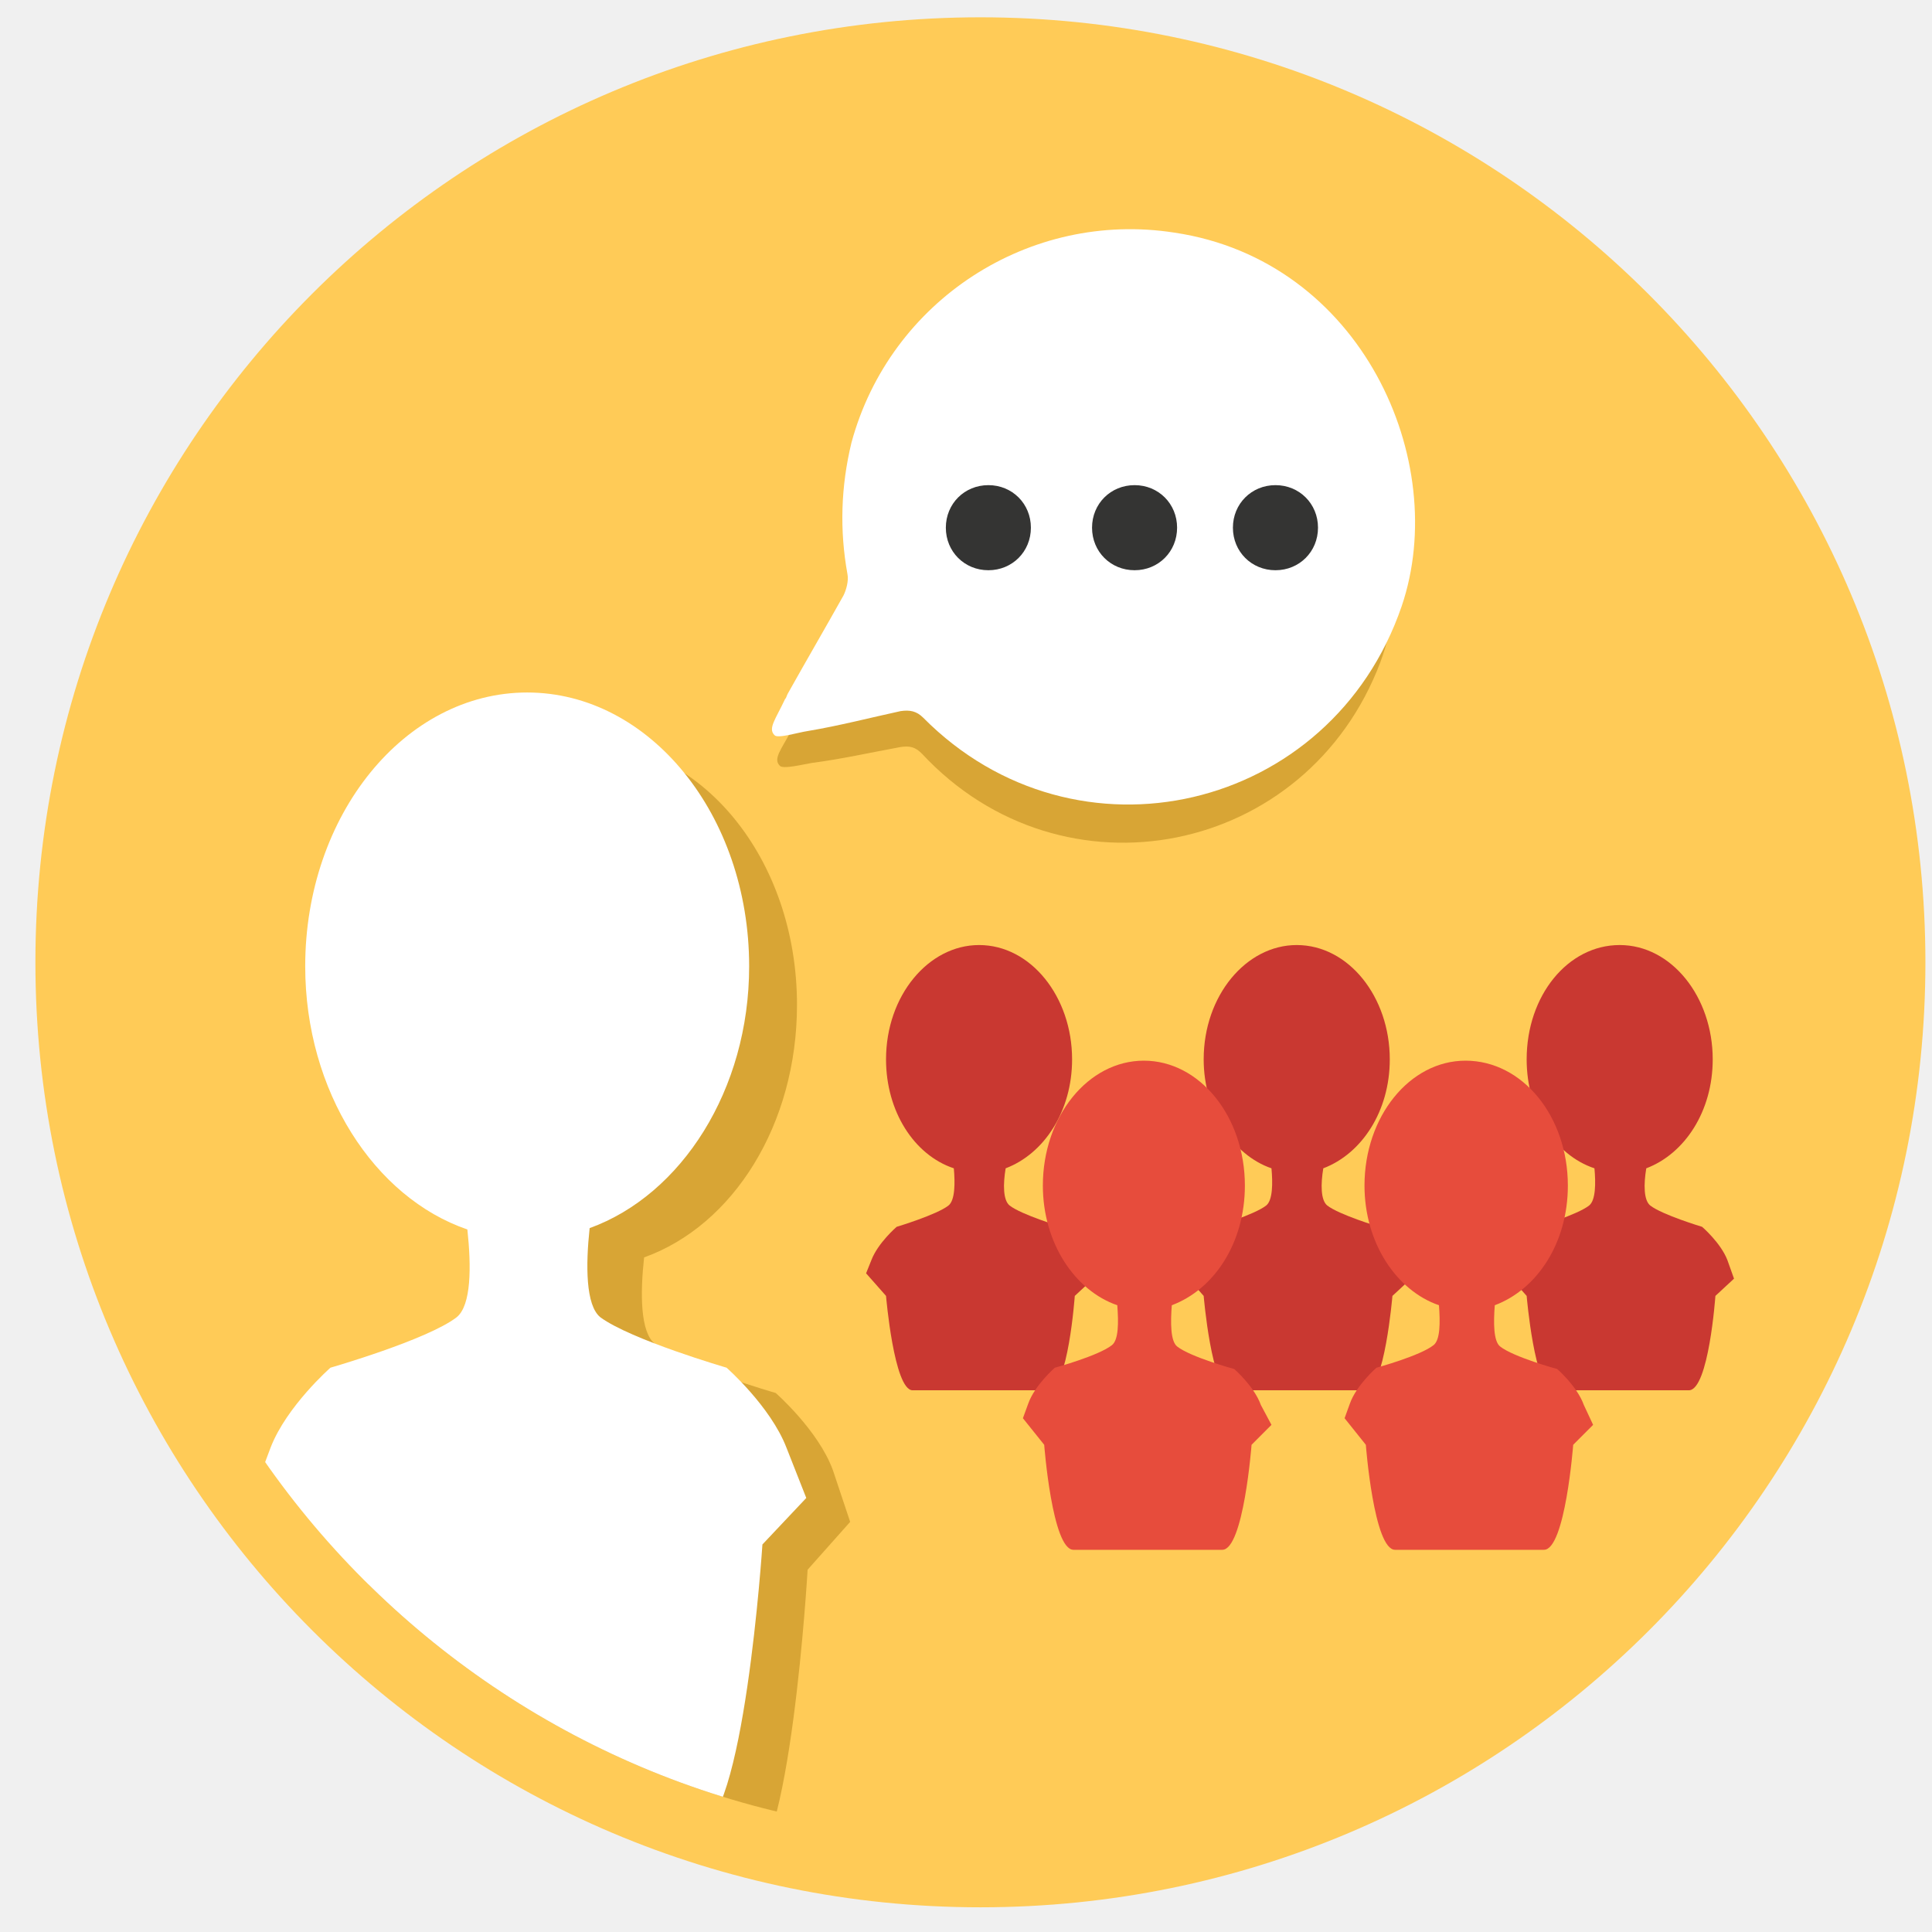
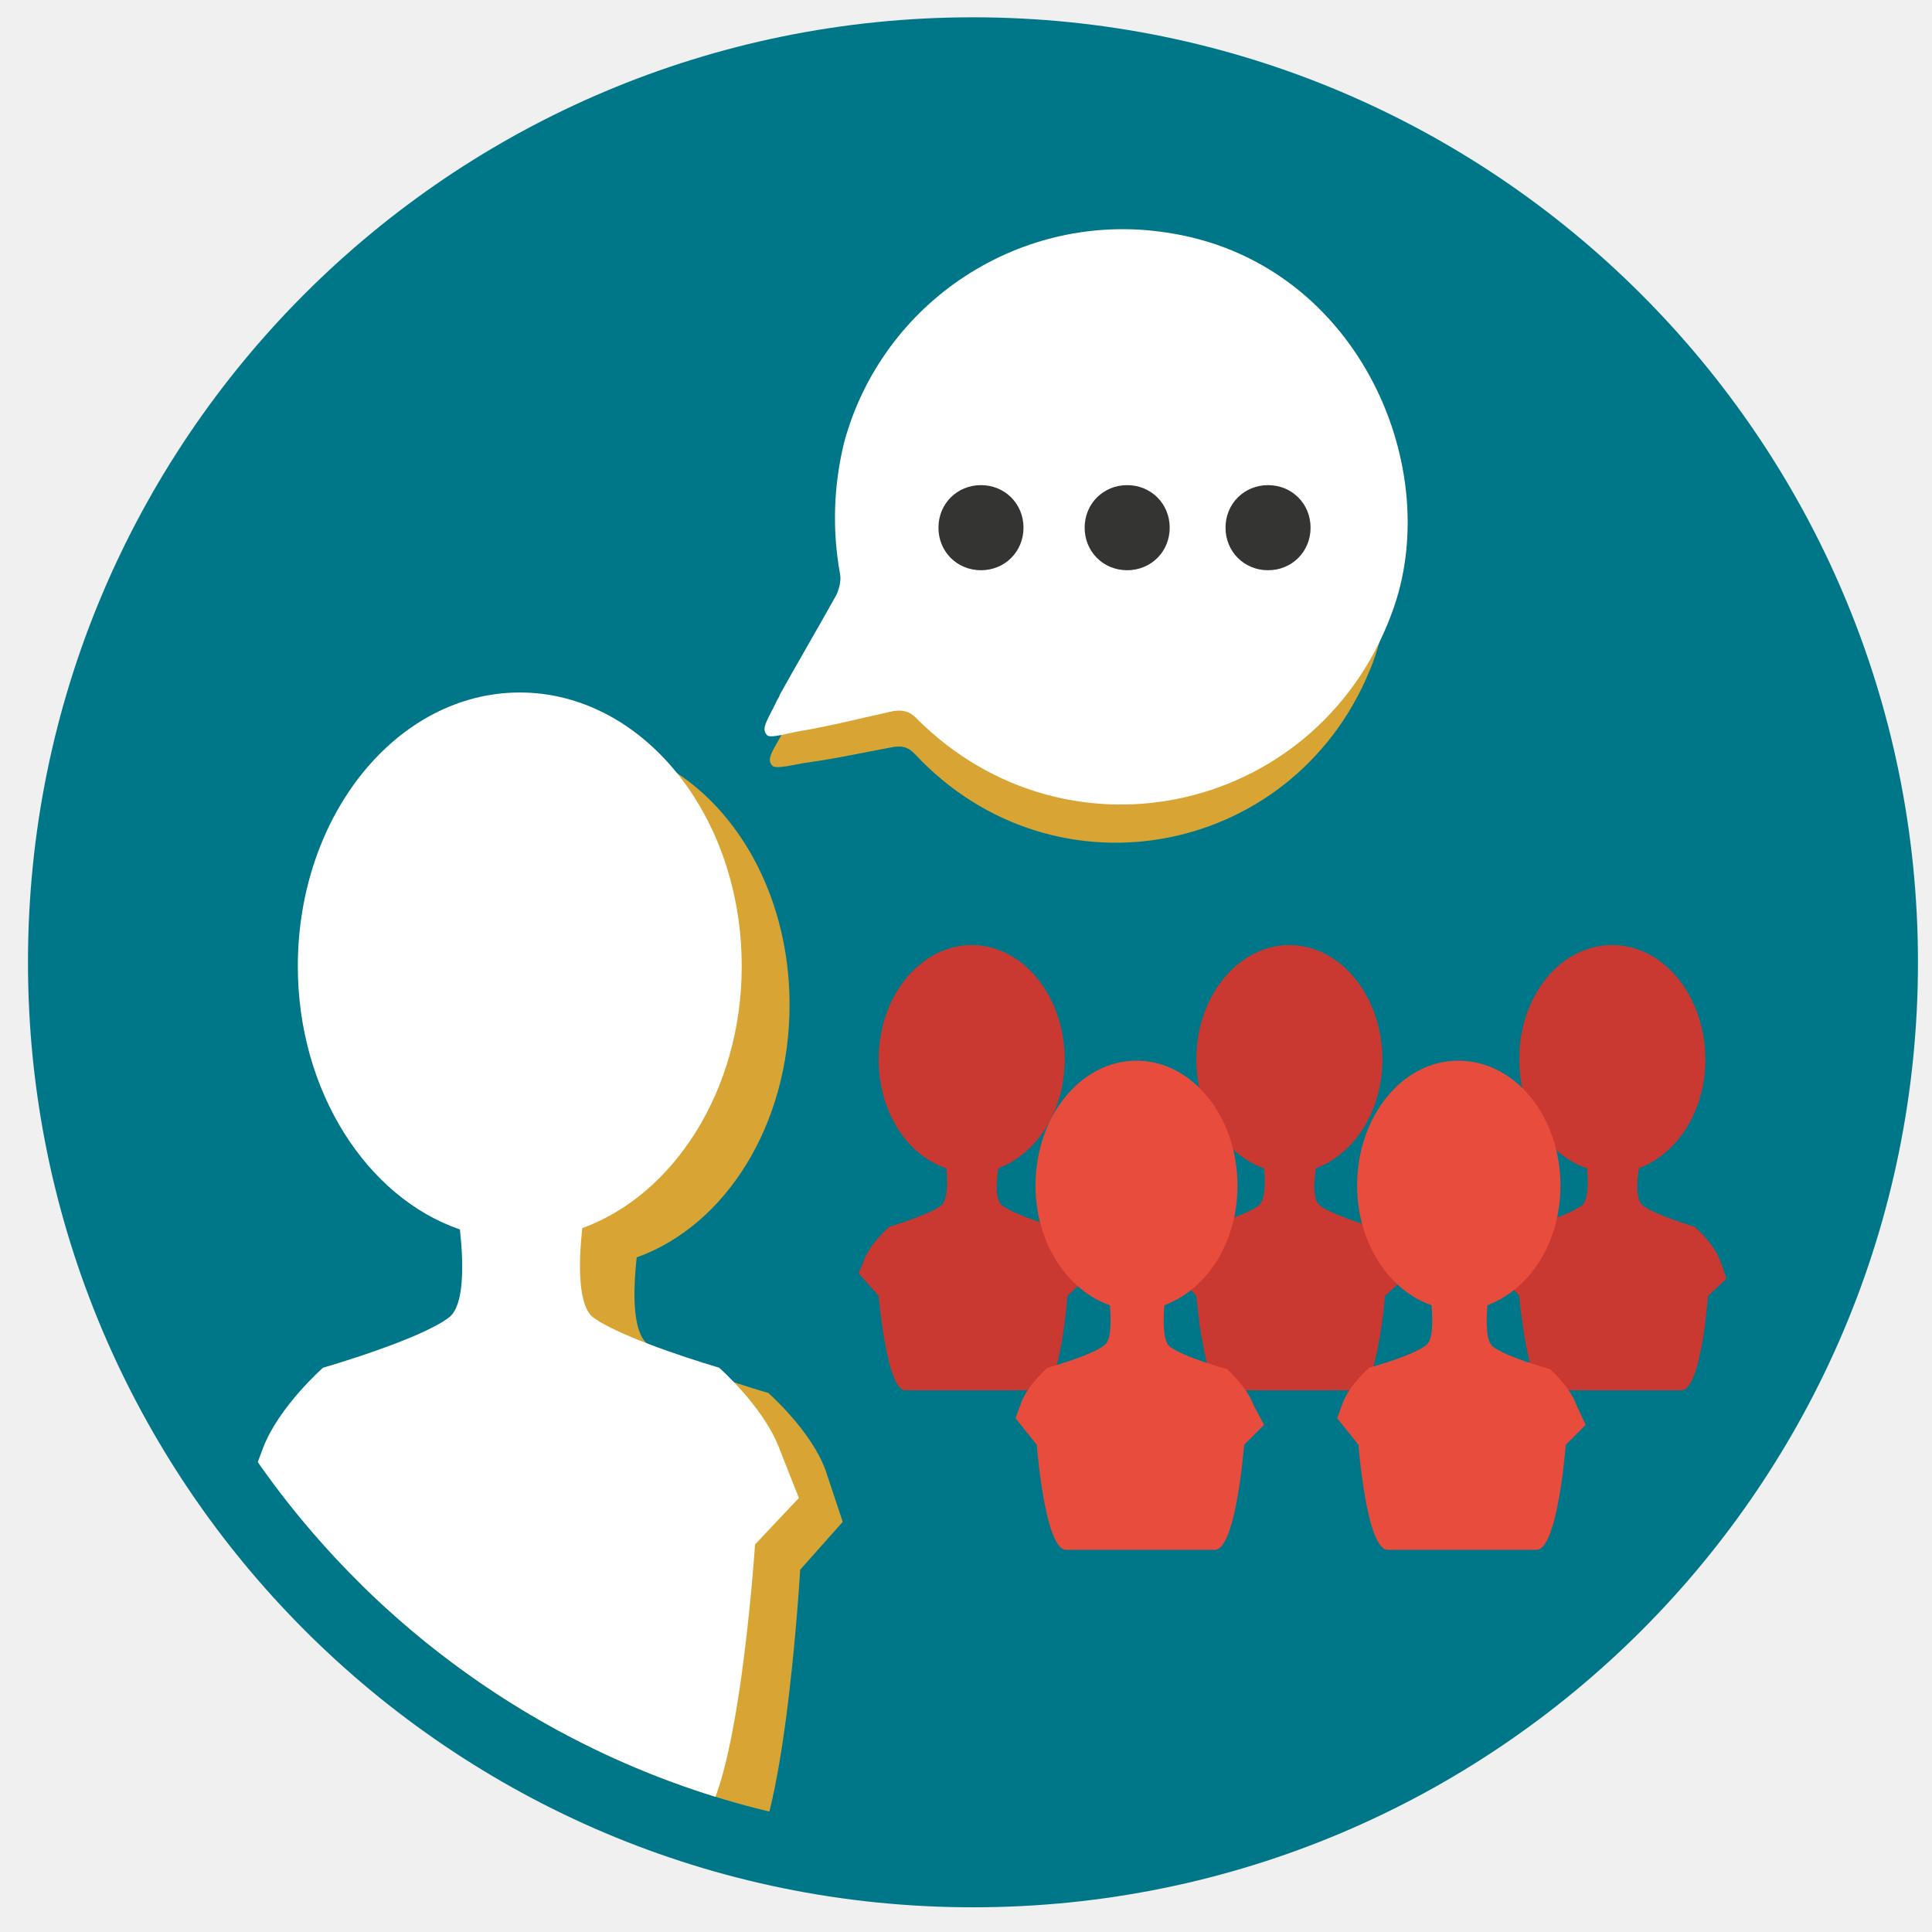
<svg xmlns="http://www.w3.org/2000/svg" width="46" height="46" viewBox="0 0 46 46" fill="none">
-   <path d="M45.843 22.912C45.843 35.349 35.779 45.412 23.343 45.412C10.906 45.412 0.843 35.317 0.843 22.912C0.843 10.475 10.906 0.412 23.343 0.412C35.748 0.412 45.843 10.475 45.843 22.912Z" fill="#FFCB57" />
-   <mask id="mask0_3593_12436" style="mask-type:luminance" maskUnits="userSpaceOnUse" x="2" y="2" width="43" height="42">
-     <path d="M44.102 22.944C44.102 34.399 34.798 43.703 23.343 43.703C11.887 43.703 2.583 34.399 2.583 22.944C2.583 11.488 11.887 2.184 23.343 2.184C34.798 2.184 44.102 11.488 44.102 22.944Z" fill="white" />
+   <path d="M45.666 22.912C45.666 35.349 35.603 45.412 23.166 45.412C10.73 45.412 0.666 35.317 0.666 22.912C0.666 10.475 10.73 0.412 23.166 0.412C35.571 0.412 45.666 10.475 45.666 22.912Z" fill="#007689" />
+   <mask id="mask0_3593_13113" style="mask-type:luminance" maskUnits="userSpaceOnUse" x="2" y="2" width="42" height="42">
+     <path d="M43.926 22.944C43.926 34.399 34.622 43.703 23.166 43.703C11.711 43.703 2.407 34.399 2.407 22.944C2.407 11.488 11.711 2.184 23.166 2.184C34.622 2.184 43.926 11.488 43.926 22.944Z" fill="white" />
  </mask>
-   <g mask="url(#mask0_3593_12436)">
-     <path d="M19.83 35.001C19.482 34.052 18.469 33.166 18.469 33.166C18.469 33.166 16.254 32.533 15.59 31.995C15.242 31.71 15.242 30.792 15.336 29.938C17.457 29.178 18.976 26.773 18.976 23.925C18.976 20.444 16.697 17.659 13.849 17.659C11.033 17.659 8.723 20.476 8.723 23.925C8.723 26.805 10.305 29.241 12.457 29.969C12.552 30.824 12.552 31.71 12.204 31.995C11.507 32.533 9.324 33.166 9.324 33.166C9.324 33.166 8.311 34.052 7.963 35.001L7.678 35.729L8.754 37.374C8.754 37.374 9.166 44.495 10.242 44.495C11.096 44.495 13.09 44.495 13.849 44.495C14.039 44.495 14.134 44.495 14.134 44.495C14.893 44.495 16.855 44.495 17.742 44.495C18.817 44.495 19.229 37.374 19.229 37.374L20.242 36.235L19.83 35.001Z" fill="#D8A535" />
+   <g mask="url(#mask0_3593_13113)">
+     <path d="M19.654 35.001C19.306 34.052 18.293 33.166 18.293 33.166C18.293 33.166 16.078 32.533 15.413 31.995C15.065 31.71 15.065 30.792 15.16 29.938C17.28 29.178 18.799 26.773 18.799 23.925C18.799 20.444 16.521 17.659 13.673 17.659C10.856 17.659 8.546 20.476 8.546 23.925C8.546 26.805 10.129 29.241 12.28 29.969C12.375 30.824 12.375 31.71 12.027 31.995C11.331 32.533 9.147 33.166 9.147 33.166C9.147 33.166 8.135 34.052 7.787 35.001L7.502 35.729L8.578 37.374C8.578 37.374 8.989 44.495 10.065 44.495C10.92 44.495 12.913 44.495 13.673 44.495C13.863 44.495 13.958 44.495 13.958 44.495C14.717 44.495 16.679 44.495 17.565 44.495C18.641 44.495 19.052 37.374 19.052 37.374L20.065 36.235L19.654 35.001Z" fill="#D8A535" />
  </g>
-   <mask id="mask1_3593_12436" style="mask-type:luminance" maskUnits="userSpaceOnUse" x="2" y="2" width="43" height="42">
-     <path d="M44.102 22.944C44.102 34.399 34.798 43.703 23.343 43.703C11.887 43.703 2.583 34.399 2.583 22.944C2.583 11.488 11.887 2.184 23.343 2.184C34.798 2.184 44.102 11.488 44.102 22.944Z" fill="white" />
+   <mask id="mask1_3593_13113" style="mask-type:luminance" maskUnits="userSpaceOnUse" x="2" y="2" width="42" height="42">
+     <path d="M43.926 22.944C43.926 34.399 34.622 43.703 23.166 43.703C11.711 43.703 2.407 34.399 2.407 22.944C2.407 11.488 11.711 2.184 23.166 2.184C34.622 2.184 43.926 11.488 43.926 22.944Z" fill="white" />
  </mask>
-   <g mask="url(#mask1_3593_12436)">
-     <path fill-rule="evenodd" clip-rule="evenodd" d="M32.868 15.761C31.128 20.381 25.305 21.552 21.95 17.944C21.792 17.786 21.666 17.754 21.444 17.786C20.748 17.913 20.052 18.071 19.324 18.166C19.134 18.197 18.628 18.324 18.564 18.229C18.406 18.071 18.596 17.849 18.817 17.438C18.849 17.406 18.849 17.375 18.881 17.343C19.324 16.615 19.767 15.887 20.21 15.128C20.273 15.001 20.337 14.811 20.305 14.653C20.147 13.64 20.21 12.659 20.495 11.678C21.444 8.514 24.672 6.552 27.963 7.153C32.204 7.912 34.071 12.501 32.868 15.761Z" fill="#D8A535" />
-     <path fill-rule="evenodd" clip-rule="evenodd" d="M33.374 14.431C31.697 19.336 25.621 20.76 21.982 17.089C21.824 16.931 21.666 16.899 21.444 16.931C20.716 17.089 19.988 17.279 19.229 17.406C19.007 17.438 18.501 17.596 18.438 17.501C18.28 17.343 18.469 17.121 18.691 16.646C18.723 16.615 18.723 16.583 18.754 16.52C19.197 15.729 19.64 14.969 20.083 14.178C20.147 14.051 20.21 13.83 20.178 13.672C19.988 12.627 20.02 11.583 20.273 10.539C21.191 7.153 24.514 5.001 27.963 5.539C32.425 6.203 34.545 10.982 33.374 14.431Z" fill="white" />
-     <path fill-rule="evenodd" clip-rule="evenodd" d="M24.545 12.564C24.545 13.134 24.102 13.577 23.533 13.577C22.963 13.577 22.52 13.134 22.52 12.564C22.52 11.994 22.963 11.551 23.533 11.551C24.102 11.551 24.545 11.994 24.545 12.564Z" fill="#343433" />
-     <path fill-rule="evenodd" clip-rule="evenodd" d="M31.381 12.564C31.381 13.134 30.938 13.577 30.368 13.577C29.799 13.577 29.355 13.134 29.355 12.564C29.355 11.994 29.799 11.551 30.368 11.551C30.938 11.551 31.381 11.994 31.381 12.564Z" fill="#343433" />
-     <path fill-rule="evenodd" clip-rule="evenodd" d="M28.026 12.564C28.026 13.134 27.583 13.577 27.014 13.577C26.444 13.577 26.001 13.134 26.001 12.564C26.001 11.994 26.444 11.551 27.014 11.551C27.583 11.551 28.026 11.994 28.026 12.564Z" fill="#343433" />
+   <g mask="url(#mask1_3593_13113)">
+     <path fill-rule="evenodd" clip-rule="evenodd" d="M32.692 15.761C30.951 20.381 25.128 21.552 21.774 17.944C21.616 17.786 21.489 17.754 21.268 17.786C20.572 17.913 19.875 18.071 19.148 18.166C18.958 18.197 18.451 18.324 18.388 18.229C18.23 18.071 18.42 17.849 18.641 17.438C18.673 17.406 18.673 17.375 18.704 17.343C19.148 16.615 19.59 15.887 20.034 15.128C20.097 15.001 20.16 14.811 20.128 14.653C19.97 13.64 20.034 12.659 20.318 11.678C21.268 8.514 24.496 6.552 27.787 7.153C32.027 7.912 33.894 12.501 32.692 15.761Z" fill="#D8A535" />
+     <path fill-rule="evenodd" clip-rule="evenodd" d="M33.198 14.431C31.521 19.336 25.445 20.76 21.806 17.089C21.648 16.931 21.489 16.899 21.268 16.931C20.54 17.089 19.812 17.279 19.052 17.406C18.831 17.438 18.325 17.596 18.261 17.501C18.103 17.343 18.293 17.121 18.515 16.646C18.546 16.615 18.546 16.583 18.578 16.52C19.021 15.729 19.464 14.969 19.907 14.178C19.97 14.051 20.034 13.83 20.002 13.672C19.812 12.627 19.844 11.583 20.097 10.539C21.015 7.153 24.337 5.001 27.787 5.539C32.249 6.203 34.369 10.982 33.198 14.431Z" fill="white" />
+     <path fill-rule="evenodd" clip-rule="evenodd" d="M24.369 12.564C24.369 13.134 23.926 13.577 23.356 13.577C22.787 13.577 22.344 13.134 22.344 12.564C22.344 11.994 22.787 11.551 23.356 11.551C23.926 11.551 24.369 11.994 24.369 12.564Z" fill="#343433" />
+     <path fill-rule="evenodd" clip-rule="evenodd" d="M31.204 12.564C31.204 13.134 30.761 13.577 30.192 13.577C29.622 13.577 29.179 13.134 29.179 12.564C29.179 11.994 29.622 11.551 30.192 11.551C30.761 11.551 31.204 11.994 31.204 12.564Z" fill="#343433" />
+     <path fill-rule="evenodd" clip-rule="evenodd" d="M27.85 12.564C27.85 13.134 27.407 13.577 26.837 13.577C26.268 13.577 25.825 13.134 25.825 12.564C25.825 11.994 26.268 11.551 26.837 11.551C27.407 11.551 27.85 11.994 27.85 12.564Z" fill="#343433" />
  </g>
-   <mask id="mask2_3593_12436" style="mask-type:luminance" maskUnits="userSpaceOnUse" x="2" y="2" width="43" height="42">
-     <path d="M44.102 22.944C44.102 34.399 34.798 43.703 23.343 43.703C11.887 43.703 2.583 34.399 2.583 22.944C2.583 11.488 11.887 2.184 23.343 2.184C34.798 2.184 44.102 11.488 44.102 22.944Z" fill="white" />
+   <mask id="mask2_3593_13113" style="mask-type:luminance" maskUnits="userSpaceOnUse" x="2" y="2" width="42" height="42">
+     <path d="M43.926 22.944C43.926 34.399 34.622 43.703 23.166 43.703C11.711 43.703 2.407 34.399 2.407 22.944C2.407 11.488 11.711 2.184 23.166 2.184C34.622 2.184 43.926 11.488 43.926 22.944Z" fill="white" />
  </mask>
-   <g mask="url(#mask2_3593_12436)">
-     <path d="M18.723 34.463C18.343 33.482 17.299 32.564 17.299 32.564C17.299 32.564 15.02 31.9 14.292 31.362C13.944 31.077 13.944 30.128 14.039 29.241C16.223 28.45 17.837 25.95 17.837 23.007C17.837 19.4 15.463 16.488 12.552 16.488C9.64 16.488 7.267 19.4 7.267 23.007C7.267 25.982 8.912 28.514 11.128 29.273C11.223 30.159 11.223 31.077 10.874 31.362C10.178 31.9 7.868 32.564 7.868 32.564C7.868 32.564 6.824 33.482 6.444 34.463L6.159 35.222L7.299 36.773C7.299 36.773 7.742 43.545 8.849 43.545C9.735 43.545 11.792 43.545 12.583 43.545C12.773 43.545 12.868 43.545 12.868 43.545C13.628 43.545 15.685 43.545 16.602 43.545C17.71 43.545 18.153 36.773 18.153 36.773L19.197 35.666L18.723 34.463Z" fill="white" />
+   <g mask="url(#mask2_3593_13113)">
+     <path d="M18.546 34.463C18.166 33.482 17.122 32.564 17.122 32.564C17.122 32.564 14.844 31.9 14.116 31.362C13.768 31.077 13.768 30.128 13.863 29.241C16.046 28.45 17.66 25.95 17.66 23.007C17.66 19.4 15.287 16.488 12.375 16.488C9.464 16.488 7.091 19.4 7.091 23.007C7.091 25.982 8.736 28.514 10.951 29.273C11.046 30.159 11.046 31.077 10.698 31.362C10.002 31.9 7.692 32.564 7.692 32.564C7.692 32.564 6.647 33.482 6.268 34.463L5.983 35.222L7.122 36.773C7.122 36.773 7.565 43.545 8.673 43.545C9.559 43.545 11.616 43.545 12.407 43.545C12.597 43.545 12.692 43.545 12.692 43.545C13.451 43.545 15.508 43.545 16.426 43.545C17.534 43.545 17.977 36.773 17.977 36.773L19.021 35.666L18.546 34.463Z" fill="white" />
  </g>
-   <mask id="mask3_3593_12436" style="mask-type:luminance" maskUnits="userSpaceOnUse" x="2" y="2" width="43" height="42">
-     <path d="M44.102 22.944C44.102 34.399 34.798 43.703 23.343 43.703C11.887 43.703 2.583 34.399 2.583 22.944C2.583 11.488 11.887 2.184 23.343 2.184C34.798 2.184 44.102 11.488 44.102 22.944Z" fill="white" />
+   <mask id="mask3_3593_13113" style="mask-type:luminance" maskUnits="userSpaceOnUse" x="2" y="2" width="42" height="42">
+     <path d="M43.926 22.944C43.926 34.399 34.622 43.703 23.166 43.703C11.711 43.703 2.407 34.399 2.407 22.944C2.407 11.488 11.711 2.184 23.166 2.184C34.622 2.184 43.926 11.488 43.926 22.944Z" fill="white" />
  </mask>
-   <g mask="url(#mask3_3593_12436)">
-     <path d="M25.874 30.001C25.716 29.59 25.273 29.21 25.273 29.21C25.273 29.21 24.324 28.925 24.039 28.703C23.881 28.577 23.881 28.197 23.944 27.817C24.862 27.469 25.526 26.457 25.526 25.223C25.526 23.735 24.545 22.501 23.311 22.501C22.109 22.501 21.096 23.703 21.096 25.223C21.096 26.457 21.761 27.501 22.71 27.817C22.741 28.166 22.741 28.577 22.583 28.703C22.299 28.925 21.349 29.21 21.349 29.21C21.349 29.21 20.906 29.59 20.748 30.001L20.621 30.317L21.096 30.855C21.096 30.855 21.286 33.102 21.729 33.102C22.109 33.102 22.963 33.102 23.279 33.102C23.343 33.102 23.406 33.102 23.406 33.102C23.723 33.102 24.577 33.102 24.957 33.102C25.431 33.102 25.59 30.855 25.59 30.855L26.033 30.444L25.874 30.001Z" fill="#C93831" />
-     <path d="M33.438 30.001C33.279 29.59 32.837 29.21 32.837 29.21C32.837 29.21 31.887 28.925 31.602 28.703C31.444 28.577 31.444 28.197 31.507 27.817C32.425 27.469 33.09 26.457 33.09 25.223C33.09 23.735 32.109 22.501 30.874 22.501C29.672 22.501 28.659 23.703 28.659 25.223C28.659 26.457 29.355 27.501 30.273 27.817C30.305 28.166 30.305 28.577 30.147 28.703C29.862 28.925 28.912 29.21 28.912 29.21C28.912 29.21 28.469 29.59 28.311 30.001L28.185 30.317L28.659 30.855C28.659 30.855 28.849 33.102 29.292 33.102C29.672 33.102 30.526 33.102 30.843 33.102C30.906 33.102 30.969 33.102 30.969 33.102C31.286 33.102 32.14 33.102 32.52 33.102C32.963 33.102 33.153 30.855 33.153 30.855L33.596 30.444L33.438 30.001Z" fill="#C93831" />
-     <path d="M41.128 30.001C40.969 29.59 40.526 29.21 40.526 29.21C40.526 29.21 39.577 28.925 39.292 28.703C39.134 28.577 39.134 28.197 39.197 27.817C40.115 27.469 40.779 26.457 40.779 25.223C40.779 23.735 39.798 22.501 38.564 22.501C37.33 22.501 36.349 23.703 36.349 25.223C36.349 26.457 37.014 27.501 37.963 27.817C37.995 28.166 37.995 28.577 37.836 28.703C37.552 28.925 36.602 29.21 36.602 29.21C36.602 29.21 36.159 29.59 36.001 30.001L35.874 30.317L36.349 30.855C36.349 30.855 36.539 33.102 36.982 33.102C37.362 33.102 38.216 33.102 38.533 33.102C38.596 33.102 38.659 33.102 38.659 33.102C38.976 33.102 39.83 33.102 40.21 33.102C40.684 33.102 40.843 30.855 40.843 30.855L41.286 30.444L41.128 30.001Z" fill="#C93831" />
-     <path d="M30.02 33.451C29.862 33.008 29.387 32.596 29.387 32.596C29.387 32.596 28.343 32.311 28.026 32.058C27.868 31.932 27.868 31.489 27.9 31.077C28.912 30.697 29.64 29.59 29.64 28.229C29.64 26.584 28.564 25.254 27.235 25.254C25.906 25.254 24.83 26.584 24.83 28.229C24.83 29.59 25.59 30.729 26.602 31.077C26.634 31.489 26.634 31.9 26.476 32.026C26.159 32.28 25.115 32.565 25.115 32.565C25.115 32.565 24.64 32.976 24.482 33.419L24.355 33.767L24.862 34.4C24.862 34.4 25.052 36.9 25.558 36.9C25.969 36.9 26.919 36.9 27.267 36.9C27.362 36.9 27.393 36.9 27.393 36.9C27.741 36.9 28.691 36.9 29.102 36.9C29.609 36.9 29.799 34.4 29.799 34.4L30.273 33.925L30.02 33.451Z" fill="#E74C3C" />
-     <path d="M37.71 33.451C37.552 33.008 37.077 32.596 37.077 32.596C37.077 32.596 36.033 32.311 35.716 32.058C35.558 31.932 35.558 31.489 35.59 31.077C36.602 30.697 37.33 29.59 37.33 28.229C37.33 26.584 36.254 25.254 34.893 25.254C33.564 25.254 32.488 26.584 32.488 28.229C32.488 29.59 33.248 30.729 34.261 31.077C34.292 31.489 34.292 31.9 34.134 32.026C33.818 32.28 32.773 32.565 32.773 32.565C32.773 32.565 32.298 32.976 32.14 33.419L32.014 33.767L32.52 34.4C32.52 34.4 32.71 36.9 33.216 36.9C33.628 36.9 34.577 36.9 34.925 36.9C35.02 36.9 35.052 36.9 35.052 36.9C35.4 36.9 36.349 36.9 36.761 36.9C37.267 36.9 37.457 34.4 37.457 34.4L37.931 33.925L37.71 33.451Z" fill="#E74C3C" />
+   <g mask="url(#mask3_3593_13113)">
+     <path d="M25.698 30.001C25.54 29.59 25.097 29.21 25.097 29.21C25.097 29.21 24.147 28.925 23.863 28.703C23.704 28.577 23.704 28.197 23.768 27.817C24.685 27.469 25.35 26.457 25.35 25.223C25.35 23.735 24.369 22.501 23.135 22.501C21.932 22.501 20.92 23.703 20.92 25.223C20.92 26.457 21.584 27.501 22.534 27.817C22.565 28.166 22.565 28.577 22.407 28.703C22.122 28.925 21.173 29.21 21.173 29.21C21.173 29.21 20.73 29.59 20.572 30.001L20.445 30.317L20.92 30.855C20.92 30.855 21.109 33.102 21.552 33.102C21.932 33.102 22.787 33.102 23.103 33.102C23.166 33.102 23.23 33.102 23.23 33.102C23.546 33.102 24.401 33.102 24.78 33.102C25.255 33.102 25.413 30.855 25.413 30.855L25.856 30.444L25.698 30.001Z" fill="#C93831" />
+     <path d="M33.261 30.001C33.103 29.59 32.66 29.21 32.66 29.21C32.66 29.21 31.711 28.925 31.426 28.703C31.268 28.577 31.268 28.197 31.331 27.817C32.249 27.469 32.913 26.457 32.913 25.223C32.913 23.735 31.932 22.501 30.698 22.501C29.495 22.501 28.483 23.703 28.483 25.223C28.483 26.457 29.179 27.501 30.097 27.817C30.128 28.166 30.128 28.577 29.97 28.703C29.685 28.925 28.736 29.21 28.736 29.21C28.736 29.21 28.293 29.59 28.135 30.001L28.008 30.317L28.483 30.855C28.483 30.855 28.673 33.102 29.116 33.102C29.495 33.102 30.35 33.102 30.666 33.102C30.73 33.102 30.793 33.102 30.793 33.102C31.109 33.102 31.964 33.102 32.344 33.102C32.787 33.102 32.977 30.855 32.977 30.855L33.42 30.444L33.261 30.001Z" fill="#C93831" />
+     <path d="M40.951 30.001C40.793 29.59 40.35 29.21 40.35 29.21C40.35 29.21 39.401 28.925 39.116 28.703C38.958 28.577 38.958 28.197 39.021 27.817C39.938 27.469 40.603 26.457 40.603 25.223C40.603 23.735 39.622 22.501 38.388 22.501C37.154 22.501 36.173 23.703 36.173 25.223C36.173 26.457 36.837 27.501 37.787 27.817C37.818 28.166 37.818 28.577 37.66 28.703C37.375 28.925 36.426 29.21 36.426 29.21C36.426 29.21 35.983 29.59 35.825 30.001L35.698 30.317L36.173 30.855C36.173 30.855 36.363 33.102 36.806 33.102C37.185 33.102 38.04 33.102 38.356 33.102C38.419 33.102 38.483 33.102 38.483 33.102C38.799 33.102 39.654 33.102 40.033 33.102C40.508 33.102 40.666 30.855 40.666 30.855L41.109 30.444L40.951 30.001Z" fill="#C93831" />
+     <path d="M29.844 33.451C29.685 33.008 29.211 32.596 29.211 32.596C29.211 32.596 28.166 32.311 27.85 32.058C27.692 31.932 27.692 31.489 27.723 31.077C28.736 30.697 29.464 29.59 29.464 28.229C29.464 26.584 28.388 25.254 27.059 25.254C25.73 25.254 24.654 26.584 24.654 28.229C24.654 29.59 25.413 30.729 26.426 31.077C26.458 31.489 26.458 31.9 26.299 32.026C25.983 32.28 24.939 32.565 24.939 32.565C24.939 32.565 24.464 32.976 24.306 33.419L24.179 33.767L24.685 34.4C24.685 34.4 24.875 36.9 25.382 36.9C25.793 36.9 26.742 36.9 27.09 36.9C27.185 36.9 27.217 36.9 27.217 36.9C27.565 36.9 28.515 36.9 28.926 36.9C29.432 36.9 29.622 34.4 29.622 34.4L30.097 33.925L29.844 33.451Z" fill="#E74C3C" />
+     <path d="M37.533 33.451C37.375 33.008 36.901 32.596 36.901 32.596C36.901 32.596 35.856 32.311 35.54 32.058C35.382 31.932 35.382 31.489 35.413 31.077C36.426 30.697 37.154 29.59 37.154 28.229C37.154 26.584 36.078 25.254 34.717 25.254C33.388 25.254 32.312 26.584 32.312 28.229C32.312 29.59 33.072 30.729 34.084 31.077C34.116 31.489 34.116 31.9 33.958 32.026C33.641 32.28 32.597 32.565 32.597 32.565C32.597 32.565 32.122 32.976 31.964 33.419L31.837 33.767L32.344 34.4C32.344 34.4 32.533 36.9 33.04 36.9C33.451 36.9 34.401 36.9 34.749 36.9C34.844 36.9 34.875 36.9 34.875 36.9C35.223 36.9 36.173 36.9 36.584 36.9C37.09 36.9 37.28 34.4 37.28 34.4L37.755 33.925L37.533 33.451Z" fill="#E74C3C" />
  </g>
</svg>
